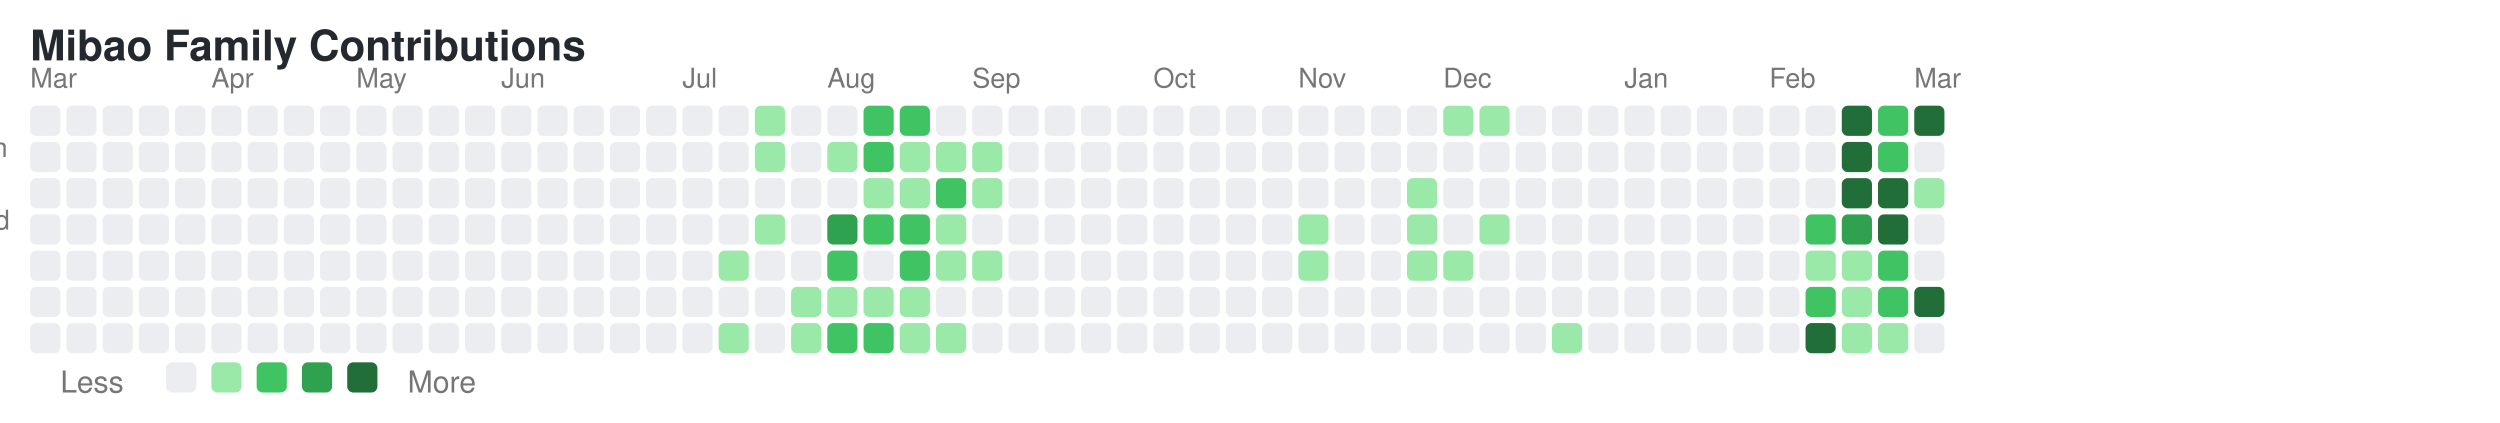
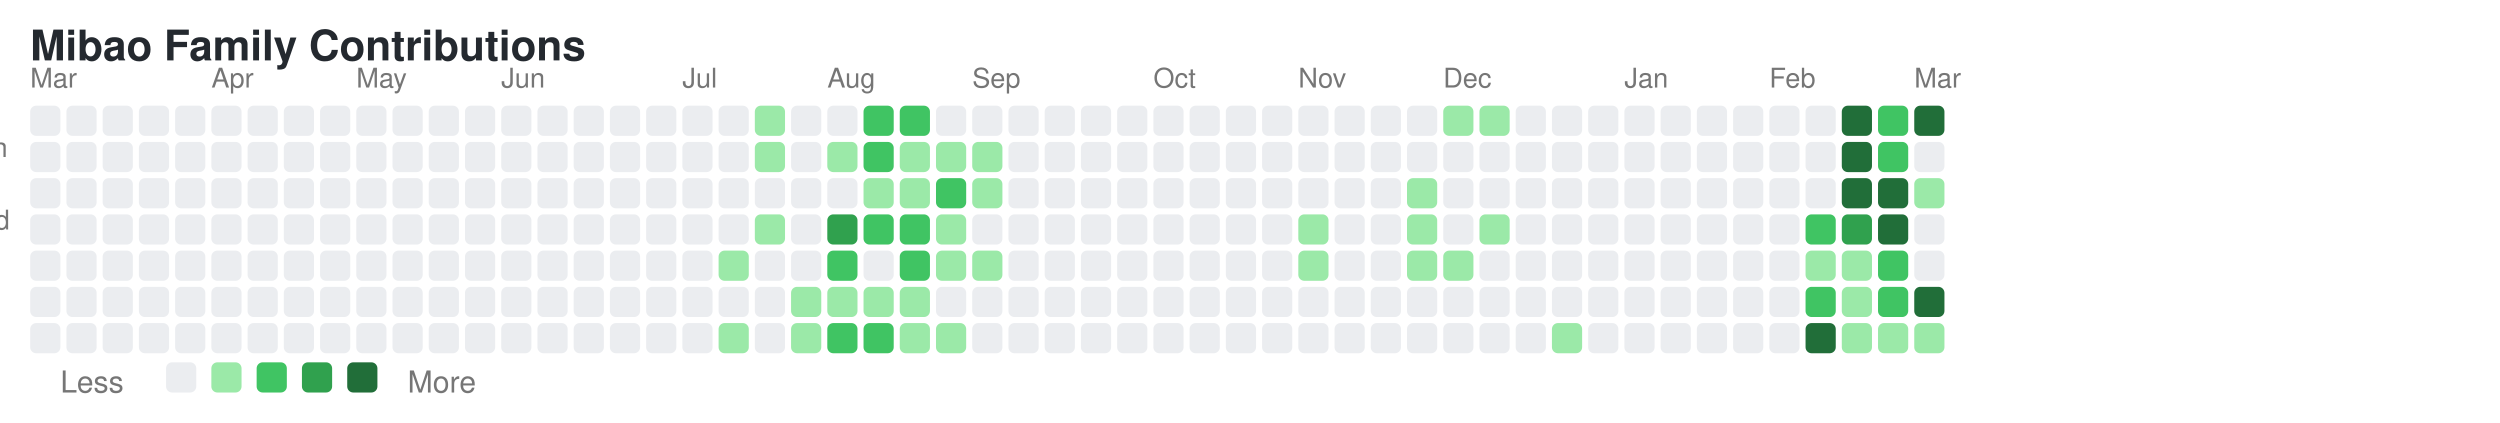
<svg xmlns="http://www.w3.org/2000/svg" width="828" height="140">
  <text x="10" y="20" font-family="-apple-system, BlinkMacSystemFont, Segoe UI, Helvetica, Arial, sans-serif" font-size="14" font-weight="600" fill="#24292f">Mibao Family Contributions</text>
  <g transform="translate(10, 35)">
    <text x="0" y="-6" font-family="-apple-system, BlinkMacSystemFont, Segoe UI, Helvetica, Arial, sans-serif" font-size="9" fill="#767676">Mar</text>
    <text x="60" y="-6" font-family="-apple-system, BlinkMacSystemFont, Segoe UI, Helvetica, Arial, sans-serif" font-size="9" fill="#767676">Apr</text>
    <text x="108" y="-6" font-family="-apple-system, BlinkMacSystemFont, Segoe UI, Helvetica, Arial, sans-serif" font-size="9" fill="#767676">May</text>
    <text x="156" y="-6" font-family="-apple-system, BlinkMacSystemFont, Segoe UI, Helvetica, Arial, sans-serif" font-size="9" fill="#767676">Jun</text>
    <text x="216" y="-6" font-family="-apple-system, BlinkMacSystemFont, Segoe UI, Helvetica, Arial, sans-serif" font-size="9" fill="#767676">Jul</text>
    <text x="264" y="-6" font-family="-apple-system, BlinkMacSystemFont, Segoe UI, Helvetica, Arial, sans-serif" font-size="9" fill="#767676">Aug</text>
    <text x="312" y="-6" font-family="-apple-system, BlinkMacSystemFont, Segoe UI, Helvetica, Arial, sans-serif" font-size="9" fill="#767676">Sep</text>
    <text x="372" y="-6" font-family="-apple-system, BlinkMacSystemFont, Segoe UI, Helvetica, Arial, sans-serif" font-size="9" fill="#767676">Oct</text>
    <text x="420" y="-6" font-family="-apple-system, BlinkMacSystemFont, Segoe UI, Helvetica, Arial, sans-serif" font-size="9" fill="#767676">Nov</text>
    <text x="468" y="-6" font-family="-apple-system, BlinkMacSystemFont, Segoe UI, Helvetica, Arial, sans-serif" font-size="9" fill="#767676">Dec</text>
    <text x="528" y="-6" font-family="-apple-system, BlinkMacSystemFont, Segoe UI, Helvetica, Arial, sans-serif" font-size="9" fill="#767676">Jan</text>
    <text x="576" y="-6" font-family="-apple-system, BlinkMacSystemFont, Segoe UI, Helvetica, Arial, sans-serif" font-size="9" fill="#767676">Feb</text>
    <text x="624" y="-6" font-family="-apple-system, BlinkMacSystemFont, Segoe UI, Helvetica, Arial, sans-serif" font-size="9" fill="#767676">Mar</text>
    <text x="-25" y="17.0" font-family="-apple-system, BlinkMacSystemFont, Segoe UI, Helvetica, Arial, sans-serif" font-size="9" fill="#767676">Mon</text>
    <text x="-25" y="41.0" font-family="-apple-system, BlinkMacSystemFont, Segoe UI, Helvetica, Arial, sans-serif" font-size="9" fill="#767676">Wed</text>
    <text x="-25" y="65.0" font-family="-apple-system, BlinkMacSystemFont, Segoe UI, Helvetica, Arial, sans-serif" font-size="9" fill="#767676">Fri</text>
    <rect x="0" y="0" width="10" height="10" fill="#ebedf0" rx="2" />
    <rect x="0" y="12" width="10" height="10" fill="#ebedf0" rx="2" />
    <rect x="0" y="24" width="10" height="10" fill="#ebedf0" rx="2" />
    <rect x="0" y="36" width="10" height="10" fill="#ebedf0" rx="2" />
    <rect x="0" y="48" width="10" height="10" fill="#ebedf0" rx="2" />
    <rect x="0" y="60" width="10" height="10" fill="#ebedf0" rx="2" />
    <rect x="0" y="72" width="10" height="10" fill="#ebedf0" rx="2" />
    <rect x="12" y="0" width="10" height="10" fill="#ebedf0" rx="2" />
    <rect x="12" y="12" width="10" height="10" fill="#ebedf0" rx="2" />
    <rect x="12" y="24" width="10" height="10" fill="#ebedf0" rx="2" />
    <rect x="12" y="36" width="10" height="10" fill="#ebedf0" rx="2" />
    <rect x="12" y="48" width="10" height="10" fill="#ebedf0" rx="2" />
    <rect x="12" y="60" width="10" height="10" fill="#ebedf0" rx="2" />
    <rect x="12" y="72" width="10" height="10" fill="#ebedf0" rx="2" />
    <rect x="24" y="0" width="10" height="10" fill="#ebedf0" rx="2" />
    <rect x="24" y="12" width="10" height="10" fill="#ebedf0" rx="2" />
    <rect x="24" y="24" width="10" height="10" fill="#ebedf0" rx="2" />
    <rect x="24" y="36" width="10" height="10" fill="#ebedf0" rx="2" />
    <rect x="24" y="48" width="10" height="10" fill="#ebedf0" rx="2" />
    <rect x="24" y="60" width="10" height="10" fill="#ebedf0" rx="2" />
    <rect x="24" y="72" width="10" height="10" fill="#ebedf0" rx="2" />
    <rect x="36" y="0" width="10" height="10" fill="#ebedf0" rx="2" />
    <rect x="36" y="12" width="10" height="10" fill="#ebedf0" rx="2" />
    <rect x="36" y="24" width="10" height="10" fill="#ebedf0" rx="2" />
    <rect x="36" y="36" width="10" height="10" fill="#ebedf0" rx="2" />
    <rect x="36" y="48" width="10" height="10" fill="#ebedf0" rx="2" />
    <rect x="36" y="60" width="10" height="10" fill="#ebedf0" rx="2" />
    <rect x="36" y="72" width="10" height="10" fill="#ebedf0" rx="2" />
    <rect x="48" y="0" width="10" height="10" fill="#ebedf0" rx="2" />
    <rect x="48" y="12" width="10" height="10" fill="#ebedf0" rx="2" />
    <rect x="48" y="24" width="10" height="10" fill="#ebedf0" rx="2" />
    <rect x="48" y="36" width="10" height="10" fill="#ebedf0" rx="2" />
    <rect x="48" y="48" width="10" height="10" fill="#ebedf0" rx="2" />
    <rect x="48" y="60" width="10" height="10" fill="#ebedf0" rx="2" />
    <rect x="48" y="72" width="10" height="10" fill="#ebedf0" rx="2" />
    <rect x="60" y="0" width="10" height="10" fill="#ebedf0" rx="2" />
    <rect x="60" y="12" width="10" height="10" fill="#ebedf0" rx="2" />
    <rect x="60" y="24" width="10" height="10" fill="#ebedf0" rx="2" />
    <rect x="60" y="36" width="10" height="10" fill="#ebedf0" rx="2" />
    <rect x="60" y="48" width="10" height="10" fill="#ebedf0" rx="2" />
    <rect x="60" y="60" width="10" height="10" fill="#ebedf0" rx="2" />
    <rect x="60" y="72" width="10" height="10" fill="#ebedf0" rx="2" />
    <rect x="72" y="0" width="10" height="10" fill="#ebedf0" rx="2" />
    <rect x="72" y="12" width="10" height="10" fill="#ebedf0" rx="2" />
    <rect x="72" y="24" width="10" height="10" fill="#ebedf0" rx="2" />
    <rect x="72" y="36" width="10" height="10" fill="#ebedf0" rx="2" />
    <rect x="72" y="48" width="10" height="10" fill="#ebedf0" rx="2" />
    <rect x="72" y="60" width="10" height="10" fill="#ebedf0" rx="2" />
    <rect x="72" y="72" width="10" height="10" fill="#ebedf0" rx="2" />
    <rect x="84" y="0" width="10" height="10" fill="#ebedf0" rx="2" />
    <rect x="84" y="12" width="10" height="10" fill="#ebedf0" rx="2" />
    <rect x="84" y="24" width="10" height="10" fill="#ebedf0" rx="2" />
    <rect x="84" y="36" width="10" height="10" fill="#ebedf0" rx="2" />
    <rect x="84" y="48" width="10" height="10" fill="#ebedf0" rx="2" />
    <rect x="84" y="60" width="10" height="10" fill="#ebedf0" rx="2" />
    <rect x="84" y="72" width="10" height="10" fill="#ebedf0" rx="2" />
    <rect x="96" y="0" width="10" height="10" fill="#ebedf0" rx="2" />
    <rect x="96" y="12" width="10" height="10" fill="#ebedf0" rx="2" />
    <rect x="96" y="24" width="10" height="10" fill="#ebedf0" rx="2" />
    <rect x="96" y="36" width="10" height="10" fill="#ebedf0" rx="2" />
    <rect x="96" y="48" width="10" height="10" fill="#ebedf0" rx="2" />
    <rect x="96" y="60" width="10" height="10" fill="#ebedf0" rx="2" />
    <rect x="96" y="72" width="10" height="10" fill="#ebedf0" rx="2" />
    <rect x="108" y="0" width="10" height="10" fill="#ebedf0" rx="2" />
    <rect x="108" y="12" width="10" height="10" fill="#ebedf0" rx="2" />
    <rect x="108" y="24" width="10" height="10" fill="#ebedf0" rx="2" />
    <rect x="108" y="36" width="10" height="10" fill="#ebedf0" rx="2" />
    <rect x="108" y="48" width="10" height="10" fill="#ebedf0" rx="2" />
    <rect x="108" y="60" width="10" height="10" fill="#ebedf0" rx="2" />
    <rect x="108" y="72" width="10" height="10" fill="#ebedf0" rx="2" />
    <rect x="120" y="0" width="10" height="10" fill="#ebedf0" rx="2" />
    <rect x="120" y="12" width="10" height="10" fill="#ebedf0" rx="2" />
    <rect x="120" y="24" width="10" height="10" fill="#ebedf0" rx="2" />
    <rect x="120" y="36" width="10" height="10" fill="#ebedf0" rx="2" />
    <rect x="120" y="48" width="10" height="10" fill="#ebedf0" rx="2" />
    <rect x="120" y="60" width="10" height="10" fill="#ebedf0" rx="2" />
    <rect x="120" y="72" width="10" height="10" fill="#ebedf0" rx="2" />
    <rect x="132" y="0" width="10" height="10" fill="#ebedf0" rx="2" />
    <rect x="132" y="12" width="10" height="10" fill="#ebedf0" rx="2" />
    <rect x="132" y="24" width="10" height="10" fill="#ebedf0" rx="2" />
    <rect x="132" y="36" width="10" height="10" fill="#ebedf0" rx="2" />
    <rect x="132" y="48" width="10" height="10" fill="#ebedf0" rx="2" />
    <rect x="132" y="60" width="10" height="10" fill="#ebedf0" rx="2" />
    <rect x="132" y="72" width="10" height="10" fill="#ebedf0" rx="2" />
    <rect x="144" y="0" width="10" height="10" fill="#ebedf0" rx="2" />
    <rect x="144" y="12" width="10" height="10" fill="#ebedf0" rx="2" />
    <rect x="144" y="24" width="10" height="10" fill="#ebedf0" rx="2" />
    <rect x="144" y="36" width="10" height="10" fill="#ebedf0" rx="2" />
    <rect x="144" y="48" width="10" height="10" fill="#ebedf0" rx="2" />
    <rect x="144" y="60" width="10" height="10" fill="#ebedf0" rx="2" />
    <rect x="144" y="72" width="10" height="10" fill="#ebedf0" rx="2" />
    <rect x="156" y="0" width="10" height="10" fill="#ebedf0" rx="2" />
    <rect x="156" y="12" width="10" height="10" fill="#ebedf0" rx="2" />
    <rect x="156" y="24" width="10" height="10" fill="#ebedf0" rx="2" />
    <rect x="156" y="36" width="10" height="10" fill="#ebedf0" rx="2" />
    <rect x="156" y="48" width="10" height="10" fill="#ebedf0" rx="2" />
    <rect x="156" y="60" width="10" height="10" fill="#ebedf0" rx="2" />
    <rect x="156" y="72" width="10" height="10" fill="#ebedf0" rx="2" />
    <rect x="168" y="0" width="10" height="10" fill="#ebedf0" rx="2" />
    <rect x="168" y="12" width="10" height="10" fill="#ebedf0" rx="2" />
    <rect x="168" y="24" width="10" height="10" fill="#ebedf0" rx="2" />
    <rect x="168" y="36" width="10" height="10" fill="#ebedf0" rx="2" />
    <rect x="168" y="48" width="10" height="10" fill="#ebedf0" rx="2" />
    <rect x="168" y="60" width="10" height="10" fill="#ebedf0" rx="2" />
    <rect x="168" y="72" width="10" height="10" fill="#ebedf0" rx="2" />
    <rect x="180" y="0" width="10" height="10" fill="#ebedf0" rx="2" />
    <rect x="180" y="12" width="10" height="10" fill="#ebedf0" rx="2" />
    <rect x="180" y="24" width="10" height="10" fill="#ebedf0" rx="2" />
    <rect x="180" y="36" width="10" height="10" fill="#ebedf0" rx="2" />
    <rect x="180" y="48" width="10" height="10" fill="#ebedf0" rx="2" />
    <rect x="180" y="60" width="10" height="10" fill="#ebedf0" rx="2" />
    <rect x="180" y="72" width="10" height="10" fill="#ebedf0" rx="2" />
    <rect x="192" y="0" width="10" height="10" fill="#ebedf0" rx="2" />
    <rect x="192" y="12" width="10" height="10" fill="#ebedf0" rx="2" />
    <rect x="192" y="24" width="10" height="10" fill="#ebedf0" rx="2" />
    <rect x="192" y="36" width="10" height="10" fill="#ebedf0" rx="2" />
    <rect x="192" y="48" width="10" height="10" fill="#ebedf0" rx="2" />
    <rect x="192" y="60" width="10" height="10" fill="#ebedf0" rx="2" />
    <rect x="192" y="72" width="10" height="10" fill="#ebedf0" rx="2" />
    <rect x="204" y="0" width="10" height="10" fill="#ebedf0" rx="2" />
    <rect x="204" y="12" width="10" height="10" fill="#ebedf0" rx="2" />
    <rect x="204" y="24" width="10" height="10" fill="#ebedf0" rx="2" />
    <rect x="204" y="36" width="10" height="10" fill="#ebedf0" rx="2" />
    <rect x="204" y="48" width="10" height="10" fill="#ebedf0" rx="2" />
    <rect x="204" y="60" width="10" height="10" fill="#ebedf0" rx="2" />
    <rect x="204" y="72" width="10" height="10" fill="#ebedf0" rx="2" />
    <rect x="216" y="0" width="10" height="10" fill="#ebedf0" rx="2" />
    <rect x="216" y="12" width="10" height="10" fill="#ebedf0" rx="2" />
    <rect x="216" y="24" width="10" height="10" fill="#ebedf0" rx="2" />
    <rect x="216" y="36" width="10" height="10" fill="#ebedf0" rx="2" />
    <rect x="216" y="48" width="10" height="10" fill="#ebedf0" rx="2" />
    <rect x="216" y="60" width="10" height="10" fill="#ebedf0" rx="2" />
    <rect x="216" y="72" width="10" height="10" fill="#ebedf0" rx="2" />
    <rect x="228" y="0" width="10" height="10" fill="#ebedf0" rx="2" />
    <rect x="228" y="12" width="10" height="10" fill="#ebedf0" rx="2" />
    <rect x="228" y="24" width="10" height="10" fill="#ebedf0" rx="2" />
    <rect x="228" y="36" width="10" height="10" fill="#ebedf0" rx="2" />
    <rect x="228" y="48" width="10" height="10" fill="#9be9a8" rx="2" />
    <rect x="228" y="60" width="10" height="10" fill="#ebedf0" rx="2" />
    <rect x="228" y="72" width="10" height="10" fill="#9be9a8" rx="2" />
    <rect x="240" y="0" width="10" height="10" fill="#9be9a8" rx="2" />
    <rect x="240" y="12" width="10" height="10" fill="#9be9a8" rx="2" />
    <rect x="240" y="24" width="10" height="10" fill="#ebedf0" rx="2" />
    <rect x="240" y="36" width="10" height="10" fill="#9be9a8" rx="2" />
    <rect x="240" y="48" width="10" height="10" fill="#ebedf0" rx="2" />
    <rect x="240" y="60" width="10" height="10" fill="#ebedf0" rx="2" />
    <rect x="240" y="72" width="10" height="10" fill="#ebedf0" rx="2" />
    <rect x="252" y="0" width="10" height="10" fill="#ebedf0" rx="2" />
    <rect x="252" y="12" width="10" height="10" fill="#ebedf0" rx="2" />
    <rect x="252" y="24" width="10" height="10" fill="#ebedf0" rx="2" />
    <rect x="252" y="36" width="10" height="10" fill="#ebedf0" rx="2" />
    <rect x="252" y="48" width="10" height="10" fill="#ebedf0" rx="2" />
    <rect x="252" y="60" width="10" height="10" fill="#9be9a8" rx="2" />
    <rect x="252" y="72" width="10" height="10" fill="#9be9a8" rx="2" />
    <rect x="264" y="0" width="10" height="10" fill="#ebedf0" rx="2" />
    <rect x="264" y="12" width="10" height="10" fill="#9be9a8" rx="2" />
    <rect x="264" y="24" width="10" height="10" fill="#ebedf0" rx="2" />
    <rect x="264" y="36" width="10" height="10" fill="#30a14e" rx="2" />
    <rect x="264" y="48" width="10" height="10" fill="#40c463" rx="2" />
    <rect x="264" y="60" width="10" height="10" fill="#9be9a8" rx="2" />
    <rect x="264" y="72" width="10" height="10" fill="#40c463" rx="2" />
    <rect x="276" y="0" width="10" height="10" fill="#40c463" rx="2" />
    <rect x="276" y="12" width="10" height="10" fill="#40c463" rx="2" />
    <rect x="276" y="24" width="10" height="10" fill="#9be9a8" rx="2" />
    <rect x="276" y="36" width="10" height="10" fill="#40c463" rx="2" />
    <rect x="276" y="48" width="10" height="10" fill="#ebedf0" rx="2" />
    <rect x="276" y="60" width="10" height="10" fill="#9be9a8" rx="2" />
    <rect x="276" y="72" width="10" height="10" fill="#40c463" rx="2" />
    <rect x="288" y="0" width="10" height="10" fill="#40c463" rx="2" />
    <rect x="288" y="12" width="10" height="10" fill="#9be9a8" rx="2" />
    <rect x="288" y="24" width="10" height="10" fill="#9be9a8" rx="2" />
    <rect x="288" y="36" width="10" height="10" fill="#40c463" rx="2" />
    <rect x="288" y="48" width="10" height="10" fill="#40c463" rx="2" />
    <rect x="288" y="60" width="10" height="10" fill="#9be9a8" rx="2" />
    <rect x="288" y="72" width="10" height="10" fill="#9be9a8" rx="2" />
    <rect x="300" y="0" width="10" height="10" fill="#ebedf0" rx="2" />
    <rect x="300" y="12" width="10" height="10" fill="#9be9a8" rx="2" />
    <rect x="300" y="24" width="10" height="10" fill="#40c463" rx="2" />
    <rect x="300" y="36" width="10" height="10" fill="#9be9a8" rx="2" />
    <rect x="300" y="48" width="10" height="10" fill="#9be9a8" rx="2" />
    <rect x="300" y="60" width="10" height="10" fill="#ebedf0" rx="2" />
    <rect x="300" y="72" width="10" height="10" fill="#9be9a8" rx="2" />
    <rect x="312" y="0" width="10" height="10" fill="#ebedf0" rx="2" />
    <rect x="312" y="12" width="10" height="10" fill="#9be9a8" rx="2" />
    <rect x="312" y="24" width="10" height="10" fill="#9be9a8" rx="2" />
    <rect x="312" y="36" width="10" height="10" fill="#ebedf0" rx="2" />
    <rect x="312" y="48" width="10" height="10" fill="#9be9a8" rx="2" />
    <rect x="312" y="60" width="10" height="10" fill="#ebedf0" rx="2" />
    <rect x="312" y="72" width="10" height="10" fill="#ebedf0" rx="2" />
    <rect x="324" y="0" width="10" height="10" fill="#ebedf0" rx="2" />
    <rect x="324" y="12" width="10" height="10" fill="#ebedf0" rx="2" />
    <rect x="324" y="24" width="10" height="10" fill="#ebedf0" rx="2" />
    <rect x="324" y="36" width="10" height="10" fill="#ebedf0" rx="2" />
    <rect x="324" y="48" width="10" height="10" fill="#ebedf0" rx="2" />
    <rect x="324" y="60" width="10" height="10" fill="#ebedf0" rx="2" />
    <rect x="324" y="72" width="10" height="10" fill="#ebedf0" rx="2" />
    <rect x="336" y="0" width="10" height="10" fill="#ebedf0" rx="2" />
    <rect x="336" y="12" width="10" height="10" fill="#ebedf0" rx="2" />
    <rect x="336" y="24" width="10" height="10" fill="#ebedf0" rx="2" />
    <rect x="336" y="36" width="10" height="10" fill="#ebedf0" rx="2" />
    <rect x="336" y="48" width="10" height="10" fill="#ebedf0" rx="2" />
    <rect x="336" y="60" width="10" height="10" fill="#ebedf0" rx="2" />
    <rect x="336" y="72" width="10" height="10" fill="#ebedf0" rx="2" />
    <rect x="348" y="0" width="10" height="10" fill="#ebedf0" rx="2" />
    <rect x="348" y="12" width="10" height="10" fill="#ebedf0" rx="2" />
    <rect x="348" y="24" width="10" height="10" fill="#ebedf0" rx="2" />
    <rect x="348" y="36" width="10" height="10" fill="#ebedf0" rx="2" />
    <rect x="348" y="48" width="10" height="10" fill="#ebedf0" rx="2" />
    <rect x="348" y="60" width="10" height="10" fill="#ebedf0" rx="2" />
    <rect x="348" y="72" width="10" height="10" fill="#ebedf0" rx="2" />
    <rect x="360" y="0" width="10" height="10" fill="#ebedf0" rx="2" />
    <rect x="360" y="12" width="10" height="10" fill="#ebedf0" rx="2" />
    <rect x="360" y="24" width="10" height="10" fill="#ebedf0" rx="2" />
    <rect x="360" y="36" width="10" height="10" fill="#ebedf0" rx="2" />
    <rect x="360" y="48" width="10" height="10" fill="#ebedf0" rx="2" />
    <rect x="360" y="60" width="10" height="10" fill="#ebedf0" rx="2" />
    <rect x="360" y="72" width="10" height="10" fill="#ebedf0" rx="2" />
    <rect x="372" y="0" width="10" height="10" fill="#ebedf0" rx="2" />
    <rect x="372" y="12" width="10" height="10" fill="#ebedf0" rx="2" />
    <rect x="372" y="24" width="10" height="10" fill="#ebedf0" rx="2" />
    <rect x="372" y="36" width="10" height="10" fill="#ebedf0" rx="2" />
    <rect x="372" y="48" width="10" height="10" fill="#ebedf0" rx="2" />
    <rect x="372" y="60" width="10" height="10" fill="#ebedf0" rx="2" />
    <rect x="372" y="72" width="10" height="10" fill="#ebedf0" rx="2" />
    <rect x="384" y="0" width="10" height="10" fill="#ebedf0" rx="2" />
    <rect x="384" y="12" width="10" height="10" fill="#ebedf0" rx="2" />
    <rect x="384" y="24" width="10" height="10" fill="#ebedf0" rx="2" />
    <rect x="384" y="36" width="10" height="10" fill="#ebedf0" rx="2" />
    <rect x="384" y="48" width="10" height="10" fill="#ebedf0" rx="2" />
    <rect x="384" y="60" width="10" height="10" fill="#ebedf0" rx="2" />
    <rect x="384" y="72" width="10" height="10" fill="#ebedf0" rx="2" />
    <rect x="396" y="0" width="10" height="10" fill="#ebedf0" rx="2" />
    <rect x="396" y="12" width="10" height="10" fill="#ebedf0" rx="2" />
    <rect x="396" y="24" width="10" height="10" fill="#ebedf0" rx="2" />
    <rect x="396" y="36" width="10" height="10" fill="#ebedf0" rx="2" />
    <rect x="396" y="48" width="10" height="10" fill="#ebedf0" rx="2" />
    <rect x="396" y="60" width="10" height="10" fill="#ebedf0" rx="2" />
    <rect x="396" y="72" width="10" height="10" fill="#ebedf0" rx="2" />
    <rect x="408" y="0" width="10" height="10" fill="#ebedf0" rx="2" />
    <rect x="408" y="12" width="10" height="10" fill="#ebedf0" rx="2" />
    <rect x="408" y="24" width="10" height="10" fill="#ebedf0" rx="2" />
    <rect x="408" y="36" width="10" height="10" fill="#ebedf0" rx="2" />
    <rect x="408" y="48" width="10" height="10" fill="#ebedf0" rx="2" />
    <rect x="408" y="60" width="10" height="10" fill="#ebedf0" rx="2" />
    <rect x="408" y="72" width="10" height="10" fill="#ebedf0" rx="2" />
    <rect x="420" y="0" width="10" height="10" fill="#ebedf0" rx="2" />
    <rect x="420" y="12" width="10" height="10" fill="#ebedf0" rx="2" />
    <rect x="420" y="24" width="10" height="10" fill="#ebedf0" rx="2" />
    <rect x="420" y="36" width="10" height="10" fill="#9be9a8" rx="2" />
    <rect x="420" y="48" width="10" height="10" fill="#9be9a8" rx="2" />
    <rect x="420" y="60" width="10" height="10" fill="#ebedf0" rx="2" />
    <rect x="420" y="72" width="10" height="10" fill="#ebedf0" rx="2" />
    <rect x="432" y="0" width="10" height="10" fill="#ebedf0" rx="2" />
    <rect x="432" y="12" width="10" height="10" fill="#ebedf0" rx="2" />
    <rect x="432" y="24" width="10" height="10" fill="#ebedf0" rx="2" />
    <rect x="432" y="36" width="10" height="10" fill="#ebedf0" rx="2" />
    <rect x="432" y="48" width="10" height="10" fill="#ebedf0" rx="2" />
    <rect x="432" y="60" width="10" height="10" fill="#ebedf0" rx="2" />
    <rect x="432" y="72" width="10" height="10" fill="#ebedf0" rx="2" />
    <rect x="444" y="0" width="10" height="10" fill="#ebedf0" rx="2" />
    <rect x="444" y="12" width="10" height="10" fill="#ebedf0" rx="2" />
    <rect x="444" y="24" width="10" height="10" fill="#ebedf0" rx="2" />
    <rect x="444" y="36" width="10" height="10" fill="#ebedf0" rx="2" />
    <rect x="444" y="48" width="10" height="10" fill="#ebedf0" rx="2" />
    <rect x="444" y="60" width="10" height="10" fill="#ebedf0" rx="2" />
    <rect x="444" y="72" width="10" height="10" fill="#ebedf0" rx="2" />
    <rect x="456" y="0" width="10" height="10" fill="#ebedf0" rx="2" />
    <rect x="456" y="12" width="10" height="10" fill="#ebedf0" rx="2" />
    <rect x="456" y="24" width="10" height="10" fill="#9be9a8" rx="2" />
    <rect x="456" y="36" width="10" height="10" fill="#9be9a8" rx="2" />
    <rect x="456" y="48" width="10" height="10" fill="#9be9a8" rx="2" />
    <rect x="456" y="60" width="10" height="10" fill="#ebedf0" rx="2" />
    <rect x="456" y="72" width="10" height="10" fill="#ebedf0" rx="2" />
    <rect x="468" y="0" width="10" height="10" fill="#9be9a8" rx="2" />
    <rect x="468" y="12" width="10" height="10" fill="#ebedf0" rx="2" />
    <rect x="468" y="24" width="10" height="10" fill="#ebedf0" rx="2" />
    <rect x="468" y="36" width="10" height="10" fill="#ebedf0" rx="2" />
    <rect x="468" y="48" width="10" height="10" fill="#9be9a8" rx="2" />
    <rect x="468" y="60" width="10" height="10" fill="#ebedf0" rx="2" />
    <rect x="468" y="72" width="10" height="10" fill="#ebedf0" rx="2" />
    <rect x="480" y="0" width="10" height="10" fill="#9be9a8" rx="2" />
    <rect x="480" y="12" width="10" height="10" fill="#ebedf0" rx="2" />
    <rect x="480" y="24" width="10" height="10" fill="#ebedf0" rx="2" />
    <rect x="480" y="36" width="10" height="10" fill="#9be9a8" rx="2" />
    <rect x="480" y="48" width="10" height="10" fill="#ebedf0" rx="2" />
    <rect x="480" y="60" width="10" height="10" fill="#ebedf0" rx="2" />
    <rect x="480" y="72" width="10" height="10" fill="#ebedf0" rx="2" />
    <rect x="492" y="0" width="10" height="10" fill="#ebedf0" rx="2" />
    <rect x="492" y="12" width="10" height="10" fill="#ebedf0" rx="2" />
    <rect x="492" y="24" width="10" height="10" fill="#ebedf0" rx="2" />
    <rect x="492" y="36" width="10" height="10" fill="#ebedf0" rx="2" />
    <rect x="492" y="48" width="10" height="10" fill="#ebedf0" rx="2" />
    <rect x="492" y="60" width="10" height="10" fill="#ebedf0" rx="2" />
    <rect x="492" y="72" width="10" height="10" fill="#ebedf0" rx="2" />
    <rect x="504" y="0" width="10" height="10" fill="#ebedf0" rx="2" />
    <rect x="504" y="12" width="10" height="10" fill="#ebedf0" rx="2" />
    <rect x="504" y="24" width="10" height="10" fill="#ebedf0" rx="2" />
    <rect x="504" y="36" width="10" height="10" fill="#ebedf0" rx="2" />
    <rect x="504" y="48" width="10" height="10" fill="#ebedf0" rx="2" />
    <rect x="504" y="60" width="10" height="10" fill="#ebedf0" rx="2" />
    <rect x="504" y="72" width="10" height="10" fill="#9be9a8" rx="2" />
    <rect x="516" y="0" width="10" height="10" fill="#ebedf0" rx="2" />
    <rect x="516" y="12" width="10" height="10" fill="#ebedf0" rx="2" />
    <rect x="516" y="24" width="10" height="10" fill="#ebedf0" rx="2" />
    <rect x="516" y="36" width="10" height="10" fill="#ebedf0" rx="2" />
    <rect x="516" y="48" width="10" height="10" fill="#ebedf0" rx="2" />
    <rect x="516" y="60" width="10" height="10" fill="#ebedf0" rx="2" />
    <rect x="516" y="72" width="10" height="10" fill="#ebedf0" rx="2" />
    <rect x="528" y="0" width="10" height="10" fill="#ebedf0" rx="2" />
    <rect x="528" y="12" width="10" height="10" fill="#ebedf0" rx="2" />
    <rect x="528" y="24" width="10" height="10" fill="#ebedf0" rx="2" />
    <rect x="528" y="36" width="10" height="10" fill="#ebedf0" rx="2" />
    <rect x="528" y="48" width="10" height="10" fill="#ebedf0" rx="2" />
    <rect x="528" y="60" width="10" height="10" fill="#ebedf0" rx="2" />
    <rect x="528" y="72" width="10" height="10" fill="#ebedf0" rx="2" />
    <rect x="540" y="0" width="10" height="10" fill="#ebedf0" rx="2" />
    <rect x="540" y="12" width="10" height="10" fill="#ebedf0" rx="2" />
    <rect x="540" y="24" width="10" height="10" fill="#ebedf0" rx="2" />
    <rect x="540" y="36" width="10" height="10" fill="#ebedf0" rx="2" />
    <rect x="540" y="48" width="10" height="10" fill="#ebedf0" rx="2" />
    <rect x="540" y="60" width="10" height="10" fill="#ebedf0" rx="2" />
    <rect x="540" y="72" width="10" height="10" fill="#ebedf0" rx="2" />
    <rect x="552" y="0" width="10" height="10" fill="#ebedf0" rx="2" />
    <rect x="552" y="12" width="10" height="10" fill="#ebedf0" rx="2" />
    <rect x="552" y="24" width="10" height="10" fill="#ebedf0" rx="2" />
    <rect x="552" y="36" width="10" height="10" fill="#ebedf0" rx="2" />
    <rect x="552" y="48" width="10" height="10" fill="#ebedf0" rx="2" />
    <rect x="552" y="60" width="10" height="10" fill="#ebedf0" rx="2" />
    <rect x="552" y="72" width="10" height="10" fill="#ebedf0" rx="2" />
    <rect x="564" y="0" width="10" height="10" fill="#ebedf0" rx="2" />
    <rect x="564" y="12" width="10" height="10" fill="#ebedf0" rx="2" />
    <rect x="564" y="24" width="10" height="10" fill="#ebedf0" rx="2" />
    <rect x="564" y="36" width="10" height="10" fill="#ebedf0" rx="2" />
    <rect x="564" y="48" width="10" height="10" fill="#ebedf0" rx="2" />
    <rect x="564" y="60" width="10" height="10" fill="#ebedf0" rx="2" />
    <rect x="564" y="72" width="10" height="10" fill="#ebedf0" rx="2" />
    <rect x="576" y="0" width="10" height="10" fill="#ebedf0" rx="2" />
    <rect x="576" y="12" width="10" height="10" fill="#ebedf0" rx="2" />
    <rect x="576" y="24" width="10" height="10" fill="#ebedf0" rx="2" />
    <rect x="576" y="36" width="10" height="10" fill="#ebedf0" rx="2" />
    <rect x="576" y="48" width="10" height="10" fill="#ebedf0" rx="2" />
    <rect x="576" y="60" width="10" height="10" fill="#ebedf0" rx="2" />
    <rect x="576" y="72" width="10" height="10" fill="#ebedf0" rx="2" />
    <rect x="588" y="0" width="10" height="10" fill="#ebedf0" rx="2" />
    <rect x="588" y="12" width="10" height="10" fill="#ebedf0" rx="2" />
    <rect x="588" y="24" width="10" height="10" fill="#ebedf0" rx="2" />
    <rect x="588" y="36" width="10" height="10" fill="#40c463" rx="2" />
    <rect x="588" y="48" width="10" height="10" fill="#9be9a8" rx="2" />
    <rect x="588" y="60" width="10" height="10" fill="#40c463" rx="2" />
    <rect x="588" y="72" width="10" height="10" fill="#216e39" rx="2" />
    <rect x="600" y="0" width="10" height="10" fill="#216e39" rx="2" />
    <rect x="600" y="12" width="10" height="10" fill="#216e39" rx="2" />
    <rect x="600" y="24" width="10" height="10" fill="#216e39" rx="2" />
    <rect x="600" y="36" width="10" height="10" fill="#30a14e" rx="2" />
    <rect x="600" y="48" width="10" height="10" fill="#9be9a8" rx="2" />
    <rect x="600" y="60" width="10" height="10" fill="#9be9a8" rx="2" />
    <rect x="600" y="72" width="10" height="10" fill="#9be9a8" rx="2" />
    <rect x="612" y="0" width="10" height="10" fill="#40c463" rx="2" />
    <rect x="612" y="12" width="10" height="10" fill="#40c463" rx="2" />
    <rect x="612" y="24" width="10" height="10" fill="#216e39" rx="2" />
    <rect x="612" y="36" width="10" height="10" fill="#216e39" rx="2" />
    <rect x="612" y="48" width="10" height="10" fill="#40c463" rx="2" />
    <rect x="612" y="60" width="10" height="10" fill="#40c463" rx="2" />
    <rect x="612" y="72" width="10" height="10" fill="#9be9a8" rx="2" />
    <rect x="624" y="0" width="10" height="10" fill="#216e39" rx="2" />
    <rect x="624" y="12" width="10" height="10" fill="#ebedf0" rx="2" />
    <rect x="624" y="24" width="10" height="10" fill="#9be9a8" rx="2" />
    <rect x="624" y="36" width="10" height="10" fill="#ebedf0" rx="2" />
    <rect x="624" y="48" width="10" height="10" fill="#ebedf0" rx="2" />
    <rect x="624" y="60" width="10" height="10" fill="#216e39" rx="2" />
-     <rect x="624" y="72" width="10" height="10" fill="#ebedf0" rx="2" />
+     <rect x="624" y="72" width="10" height="10" fill="#9be9a8" rx="2" />
    <text x="10" y="95" font-family="-apple-system, BlinkMacSystemFont, Segoe UI, Helvetica, Arial, sans-serif" font-size="10" fill="#767676">Less</text>
    <rect x="45" y="85" width="10" height="10" fill="#ebedf0" rx="2" />
    <rect x="60" y="85" width="10" height="10" fill="#9be9a8" rx="2" />
    <rect x="75" y="85" width="10" height="10" fill="#40c463" rx="2" />
    <rect x="90" y="85" width="10" height="10" fill="#30a14e" rx="2" />
    <rect x="105" y="85" width="10" height="10" fill="#216e39" rx="2" />
    <text x="125" y="95" font-family="-apple-system, BlinkMacSystemFont, Segoe UI, Helvetica, Arial, sans-serif" font-size="10" fill="#767676">More</text>
  </g>
</svg>
